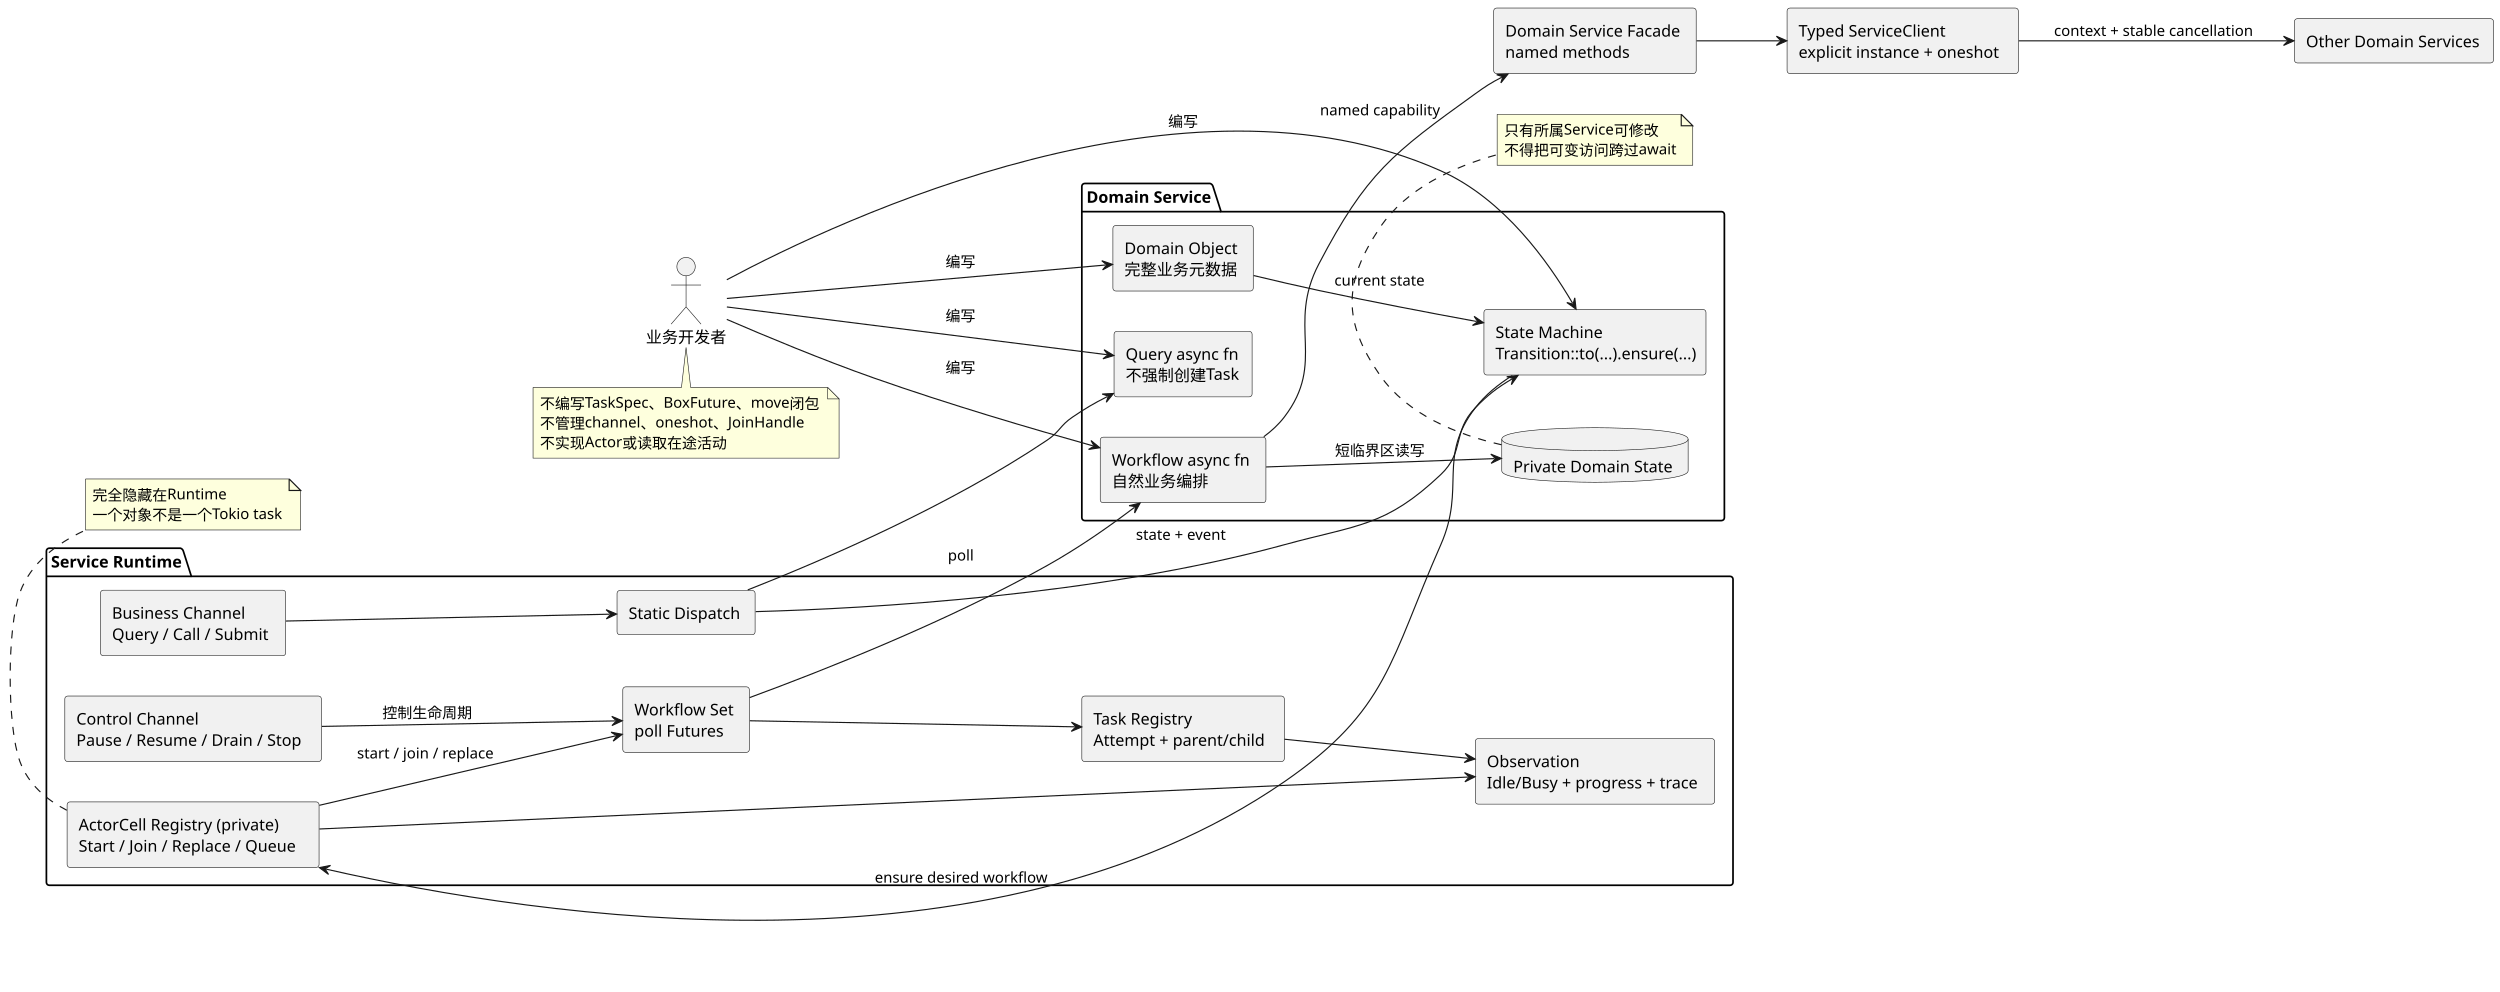
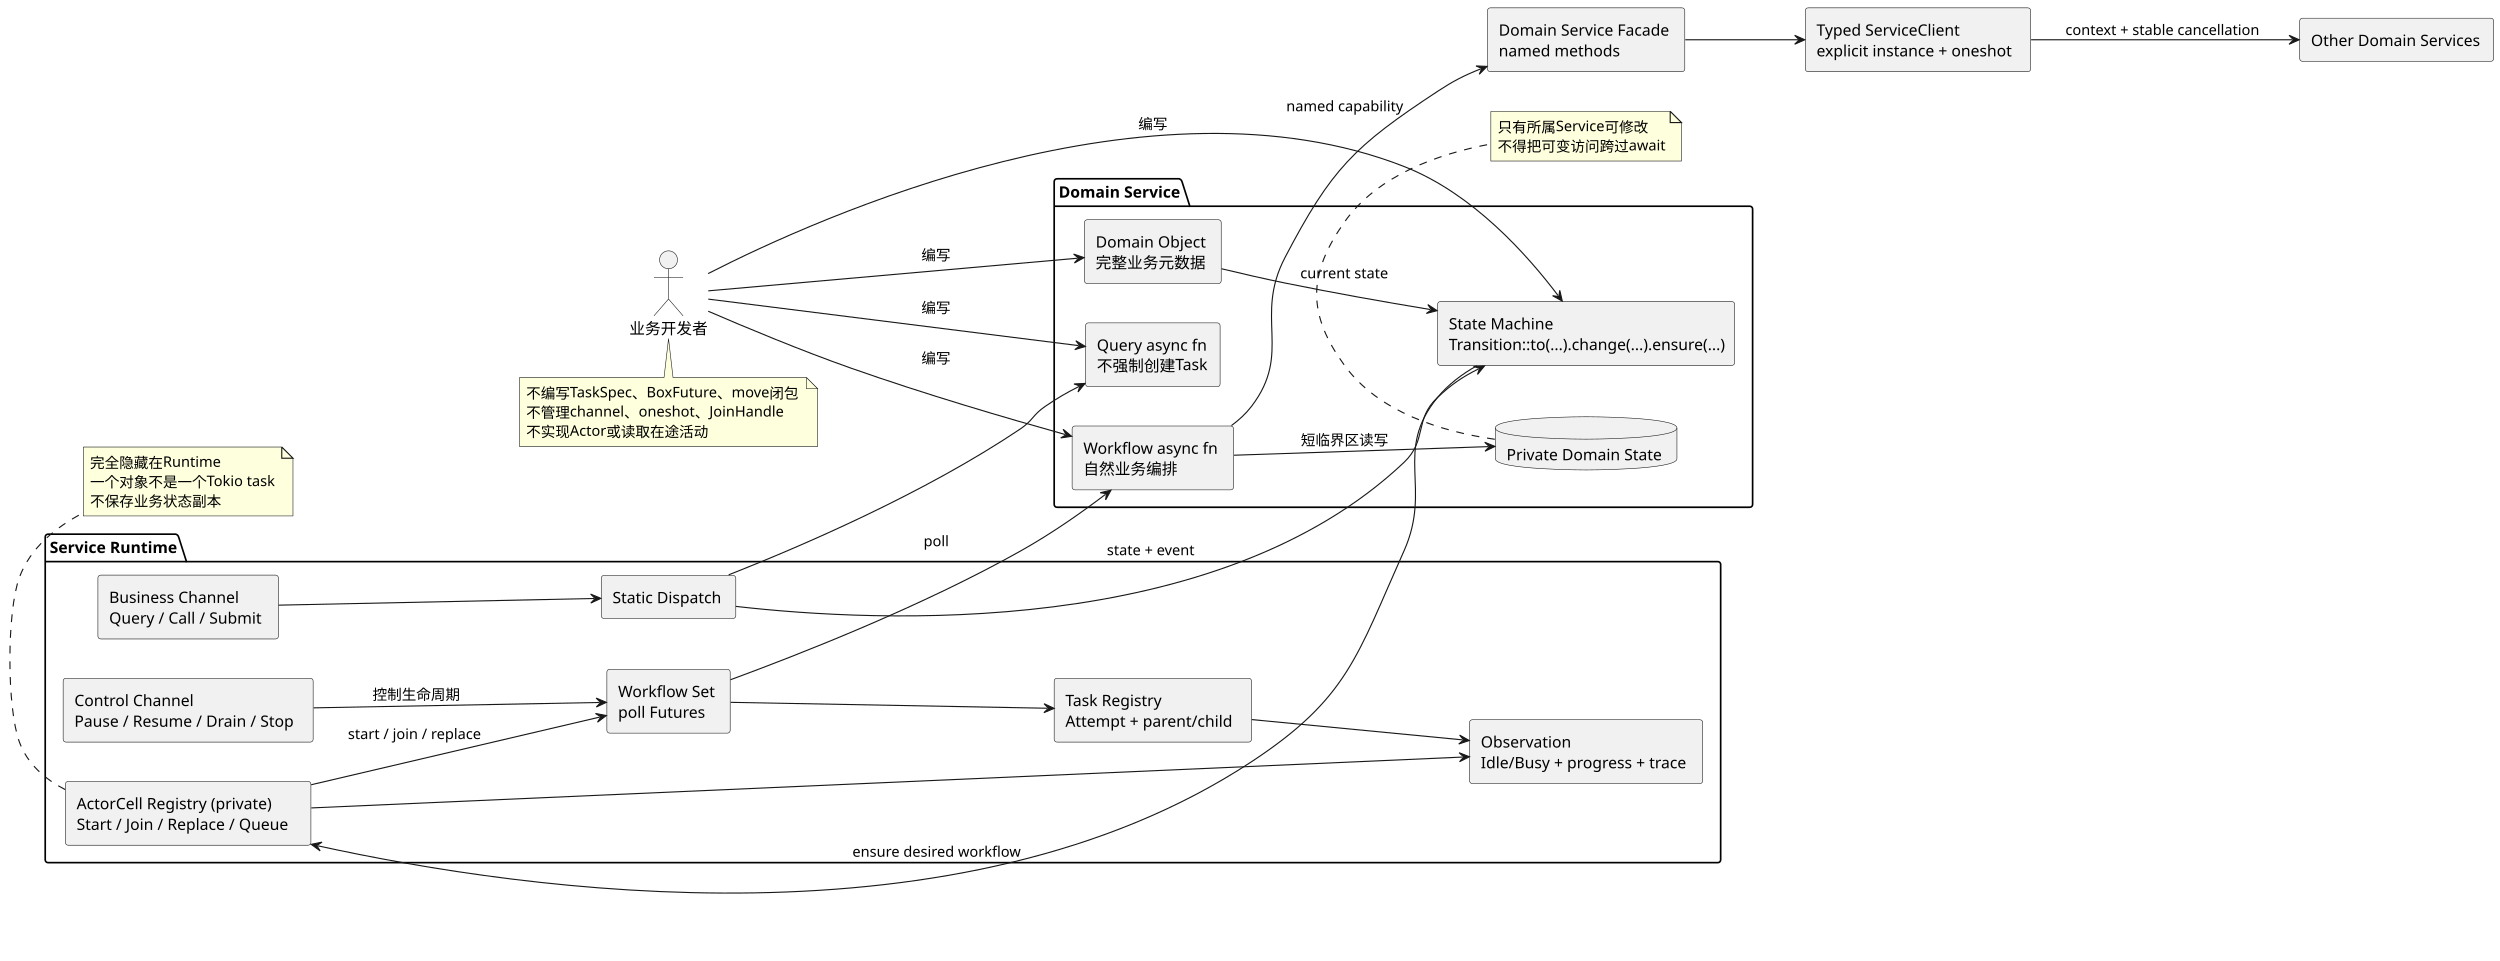
- <svg xmlns="http://www.w3.org/2000/svg" contentStyleType="text/css" height="862px" preserveAspectRatio="none" style="width:2173px;height:862px;background:#FFFFFF;" version="1.1" viewBox="0 0 2173 862" width="2173px" zoomAndPan="magnify">
+ <svg xmlns="http://www.w3.org/2000/svg" contentStyleType="text/css" height="857px" preserveAspectRatio="none" style="width:2230px;height:857px;background:#FFFFFF;" version="1.1" viewBox="0 0 2230 857" width="2230px" zoomAndPan="magnify">
  <defs />
  <g>
    <g id="cluster_Domain Service">
-       <path d="M942.83,159.48 L1051.83,159.48 A3.75,3.75 0 0 1 1054.33,161.98 L1061.33,183.958 L1496.33,183.958 A2.5,2.5 0 0 1 1498.83,186.458 L1498.83,449.98 A2.5,2.5 0 0 1 1496.33,452.48 L942.83,452.48 A2.5,2.5 0 0 1 940.33,449.98 L940.33,161.98 A2.5,2.5 0 0 1 942.83,159.48 " fill="none" style="stroke:#000000;stroke-width:1.5;" />
+       <path d="M942.83,159.48 L1051.83,159.48 A3.75,3.75 0 0 1 1054.33,161.98 L1061.33,183.958 L1560.83,183.958 A2.5,2.5 0 0 1 1563.33,186.458 L1563.33,449.98 A2.5,2.5 0 0 1 1560.83,452.48 L942.83,452.48 A2.5,2.5 0 0 1 940.33,449.98 L940.33,161.98 A2.5,2.5 0 0 1 942.83,159.48 " fill="none" style="stroke:#000000;stroke-width:1.5;" />
      <line style="stroke:#000000;stroke-width:1.5;" x1="940.33" x2="1061.33" y1="183.958" y2="183.958" />
      <text fill="#000000" font-family="Microsoft YaHei" font-size="14" font-weight="bold" lengthAdjust="spacing" textLength="108" x="944.33" y="176.293">Domain Service</text>
    </g>
    <g id="cluster_Service Runtime">
-       <path d="M42.83,476.48 L156.83,476.48 A3.75,3.75 0 0 1 159.33,478.98 L166.33,500.957 L1503.83,500.957 A2.5,2.5 0 0 1 1506.33,503.457 L1506.33,766.98 A2.5,2.5 0 0 1 1503.83,769.48 L42.83,769.48 A2.5,2.5 0 0 1 40.33,766.98 L40.33,478.98 A2.5,2.5 0 0 1 42.83,476.48 " fill="none" style="stroke:#000000;stroke-width:1.5;" />
+       <path d="M42.83,476.48 L156.83,476.48 A3.75,3.75 0 0 1 159.33,478.98 L166.33,500.957 L1532.33,500.957 A2.5,2.5 0 0 1 1534.83,503.457 L1534.83,766.98 A2.5,2.5 0 0 1 1532.33,769.48 L42.83,769.48 A2.5,2.5 0 0 1 40.33,766.98 L40.33,478.98 A2.5,2.5 0 0 1 42.83,476.48 " fill="none" style="stroke:#000000;stroke-width:1.5;" />
      <line style="stroke:#000000;stroke-width:1.5;" x1="40.33" x2="166.33" y1="500.957" y2="500.957" />
      <text fill="#000000" font-family="Microsoft YaHei" font-size="14" font-weight="bold" lengthAdjust="spacing" textLength="113" x="44.33" y="493.293">Service Runtime</text>
    </g>
    <g id="elem_Object">
      <rect fill="#F1F1F1" height="56.955" rx="2.5" ry="2.5" style="stroke:#181818;stroke-width:0.5;" width="122" x="967.33" y="196" />
      <text fill="#000000" font-family="Microsoft YaHei" font-size="14" lengthAdjust="spacing" textLength="102" x="977.33" y="220.814">Domain Object</text>
      <text fill="#000000" font-family="Microsoft YaHei" font-size="14" lengthAdjust="spacing" textLength="98" x="977.33" y="239.291">完整业务元数据</text>
    </g>
    <g id="elem_Machine">
-       <rect fill="#F1F1F1" height="56.955" rx="2.5" ry="2.5" style="stroke:#181818;stroke-width:0.5;" width="193" x="1289.83" y="269" />
-       <text fill="#000000" font-family="Microsoft YaHei" font-size="14" lengthAdjust="spacing" textLength="97" x="1299.83" y="293.813">State Machine</text>
-       <text fill="#000000" font-family="Microsoft YaHei" font-size="14" lengthAdjust="spacing" textLength="173" x="1299.83" y="312.291">Transition::to(...).ensure(...)</text>
+       <rect fill="#F1F1F1" height="56.955" rx="2.5" ry="2.5" style="stroke:#181818;stroke-width:0.5;" width="265" x="1282.33" y="269" />
+       <text fill="#000000" font-family="Microsoft YaHei" font-size="14" lengthAdjust="spacing" textLength="97" x="1292.33" y="293.813">State Machine</text>
+       <text fill="#000000" font-family="Microsoft YaHei" font-size="14" lengthAdjust="spacing" textLength="245" x="1292.33" y="312.291">Transition::to(...).change(...).ensure(...)</text>
    </g>
    <g id="elem_Query">
      <rect fill="#F1F1F1" height="56.955" rx="2.5" ry="2.5" style="stroke:#181818;stroke-width:0.5;" width="120" x="968.33" y="288" />
      <text fill="#000000" font-family="Microsoft YaHei" font-size="14" lengthAdjust="spacing" textLength="99" x="978.33" y="312.813">Query async fn</text>
      <text fill="#000000" font-family="Microsoft YaHei" font-size="14" lengthAdjust="spacing" textLength="100" x="978.33" y="331.291">不强制创建Task</text>
    </g>
    <g id="elem_Workflow">
      <rect fill="#F1F1F1" height="56.955" rx="2.5" ry="2.5" style="stroke:#181818;stroke-width:0.5;" width="144" x="956.33" y="380" />
      <text fill="#000000" font-family="Microsoft YaHei" font-size="14" lengthAdjust="spacing" textLength="124" x="966.33" y="404.813">Workflow async fn</text>
      <text fill="#000000" font-family="Microsoft YaHei" font-size="14" lengthAdjust="spacing" textLength="84" x="966.33" y="423.291">自然业务编排</text>
    </g>
    <g id="elem_State">
-       <path d="M1305.33,381.74 C1305.33,371.74 1386.33,371.74 1386.33,371.74 C1386.33,371.74 1467.33,371.74 1467.33,381.74 L1467.33,409.217 C1467.33,419.217 1386.33,419.217 1386.33,419.217 C1386.33,419.217 1305.33,419.217 1305.33,409.217 L1305.33,381.74 " fill="#F1F1F1" style="stroke:#181818;stroke-width:0.5;" />
-       <path d="M1305.33,381.74 C1305.33,391.74 1386.33,391.74 1386.33,391.74 C1386.33,391.74 1467.33,391.74 1467.33,381.74 " fill="none" style="stroke:#181818;stroke-width:0.5;" />
-       <text fill="#000000" font-family="Microsoft YaHei" font-size="14" lengthAdjust="spacing" textLength="142" x="1315.33" y="410.553">Private Domain State</text>
+       <path d="M1333.83,381.74 C1333.83,371.74 1414.83,371.74 1414.83,371.74 C1414.83,371.74 1495.83,371.74 1495.83,381.74 L1495.83,409.217 C1495.83,419.217 1414.83,419.217 1414.83,419.217 C1414.83,419.217 1333.83,419.217 1333.83,409.217 L1333.83,381.74 " fill="#F1F1F1" style="stroke:#181818;stroke-width:0.5;" />
+       <path d="M1333.83,381.74 C1333.83,391.74 1414.83,391.74 1414.83,391.74 C1414.83,391.74 1495.83,391.74 1495.83,381.74 " fill="none" style="stroke:#181818;stroke-width:0.5;" />
+       <text fill="#000000" font-family="Microsoft YaHei" font-size="14" lengthAdjust="spacing" textLength="142" x="1343.83" y="410.553">Private Domain State</text>
    </g>
    <g id="elem_Control">
      <rect fill="#F1F1F1" height="56.955" rx="2.5" ry="2.5" style="stroke:#181818;stroke-width:0.5;" width="223" x="56.33" y="605" />
      <text fill="#000000" font-family="Microsoft YaHei" font-size="14" lengthAdjust="spacing" textLength="110" x="66.33" y="629.813">Control Channel</text>
      <text fill="#000000" font-family="Microsoft YaHei" font-size="14" lengthAdjust="spacing" textLength="203" x="66.33" y="648.291">Pause / Resume / Drain / Stop</text>
    </g>
    <g id="elem_Business">
      <rect fill="#F1F1F1" height="56.955" rx="2.5" ry="2.5" style="stroke:#181818;stroke-width:0.5;" width="161" x="87.33" y="513" />
      <text fill="#000000" font-family="Microsoft YaHei" font-size="14" lengthAdjust="spacing" textLength="117" x="97.33" y="537.813">Business Channel</text>
      <text fill="#000000" font-family="Microsoft YaHei" font-size="14" lengthAdjust="spacing" textLength="141" x="97.33" y="556.291">Query / Call / Submit</text>
    </g>
    <g id="elem_Dispatch">
      <rect fill="#F1F1F1" height="38.477" rx="2.5" ry="2.5" style="stroke:#181818;stroke-width:0.5;" width="120" x="536.33" y="513.24" />
      <text fill="#000000" font-family="Microsoft YaHei" font-size="14" lengthAdjust="spacing" textLength="100" x="546.33" y="538.053">Static Dispatch</text>
    </g>
    <g id="elem_ActorCell">
      <rect fill="#F1F1F1" height="56.955" rx="2.5" ry="2.5" style="stroke:#181818;stroke-width:0.5;" width="219" x="58.33" y="697" />
      <text fill="#000000" font-family="Microsoft YaHei" font-size="14" lengthAdjust="spacing" textLength="178" x="68.33" y="721.813">ActorCell Registry (private)</text>
      <text fill="#000000" font-family="Microsoft YaHei" font-size="14" lengthAdjust="spacing" textLength="199" x="68.33" y="740.291">Start / Join / Replace / Queue</text>
    </g>
    <g id="elem_Futures">
      <rect fill="#F1F1F1" height="56.955" rx="2.5" ry="2.5" style="stroke:#181818;stroke-width:0.5;" width="110" x="541.33" y="597" />
      <text fill="#000000" font-family="Microsoft YaHei" font-size="14" lengthAdjust="spacing" textLength="90" x="551.33" y="621.813">Workflow Set</text>
      <text fill="#000000" font-family="Microsoft YaHei" font-size="14" lengthAdjust="spacing" textLength="79" x="551.33" y="640.291">poll Futures</text>
    </g>
    <g id="elem_Tasks">
      <rect fill="#F1F1F1" height="56.955" rx="2.5" ry="2.5" style="stroke:#181818;stroke-width:0.5;" width="176" x="940.33" y="605" />
      <text fill="#000000" font-family="Microsoft YaHei" font-size="14" lengthAdjust="spacing" textLength="87" x="950.33" y="629.813">Task Registry</text>
      <text fill="#000000" font-family="Microsoft YaHei" font-size="14" lengthAdjust="spacing" textLength="156" x="950.33" y="648.291">Attempt + parent/child</text>
    </g>
    <g id="elem_Observation">
-       <rect fill="#F1F1F1" height="56.955" rx="2.5" ry="2.5" style="stroke:#181818;stroke-width:0.5;" width="208" x="1282.33" y="642" />
-       <text fill="#000000" font-family="Microsoft YaHei" font-size="14" lengthAdjust="spacing" textLength="81" x="1292.33" y="666.813">Observation</text>
-       <text fill="#000000" font-family="Microsoft YaHei" font-size="14" lengthAdjust="spacing" textLength="188" x="1292.33" y="685.291">Idle/Busy + progress + trace</text>
+       <rect fill="#F1F1F1" height="56.955" rx="2.5" ry="2.5" style="stroke:#181818;stroke-width:0.5;" width="208" x="1310.83" y="642" />
+       <text fill="#000000" font-family="Microsoft YaHei" font-size="14" lengthAdjust="spacing" textLength="81" x="1320.83" y="666.813">Observation</text>
+       <text fill="#000000" font-family="Microsoft YaHei" font-size="14" lengthAdjust="spacing" textLength="188" x="1320.83" y="685.291">Idle/Busy + progress + trace</text>
    </g>
    <g id="elem_Developer">
      <ellipse cx="596.33" cy="231.74" fill="#F1F1F1" rx="8" ry="8" style="stroke:#181818;stroke-width:0.5;" />
      <path d="M596.33,239.74 L596.33,266.74 M583.33,247.74 L609.33,247.74 M596.33,266.74 L583.33,281.74 M596.33,266.74 L609.33,281.74 " fill="none" style="stroke:#181818;stroke-width:0.5;" />
      <text fill="#000000" font-family="Microsoft YaHei" font-size="14" lengthAdjust="spacing" textLength="70" x="561.33" y="298.053">业务开发者</text>
    </g>
    <g id="elem_Facade">
-       <rect fill="#F1F1F1" height="56.955" rx="2.5" ry="2.5" style="stroke:#181818;stroke-width:0.5;" width="176" x="1298.33" y="7" />
-       <text fill="#000000" font-family="Microsoft YaHei" font-size="14" lengthAdjust="spacing" textLength="156" x="1308.33" y="31.814">Domain Service Facade</text>
-       <text fill="#000000" font-family="Microsoft YaHei" font-size="14" lengthAdjust="spacing" textLength="110" x="1308.33" y="50.291">named methods</text>
+       <rect fill="#F1F1F1" height="56.955" rx="2.5" ry="2.5" style="stroke:#181818;stroke-width:0.5;" width="176" x="1326.83" y="7" />
+       <text fill="#000000" font-family="Microsoft YaHei" font-size="14" lengthAdjust="spacing" textLength="156" x="1336.83" y="31.814">Domain Service Facade</text>
+       <text fill="#000000" font-family="Microsoft YaHei" font-size="14" lengthAdjust="spacing" textLength="110" x="1336.83" y="50.291">named methods</text>
    </g>
    <g id="elem_Client">
-       <rect fill="#F1F1F1" height="56.955" rx="2.5" ry="2.5" style="stroke:#181818;stroke-width:0.5;" width="201" x="1553.33" y="7" />
-       <text fill="#000000" font-family="Microsoft YaHei" font-size="14" lengthAdjust="spacing" textLength="131" x="1563.33" y="31.814">Typed ServiceClient</text>
-       <text fill="#000000" font-family="Microsoft YaHei" font-size="14" lengthAdjust="spacing" textLength="181" x="1563.33" y="50.291">explicit instance + oneshot</text>
+       <rect fill="#F1F1F1" height="56.955" rx="2.5" ry="2.5" style="stroke:#181818;stroke-width:0.5;" width="201" x="1610.33" y="7" />
+       <text fill="#000000" font-family="Microsoft YaHei" font-size="14" lengthAdjust="spacing" textLength="131" x="1620.33" y="31.814">Typed ServiceClient</text>
+       <text fill="#000000" font-family="Microsoft YaHei" font-size="14" lengthAdjust="spacing" textLength="181" x="1620.33" y="50.291">explicit instance + oneshot</text>
    </g>
    <g id="elem_Other">
-       <rect fill="#F1F1F1" height="38.477" rx="2.5" ry="2.5" style="stroke:#181818;stroke-width:0.5;" width="173" x="1994.33" y="16.24" />
-       <text fill="#000000" font-family="Microsoft YaHei" font-size="14" lengthAdjust="spacing" textLength="153" x="2004.33" y="41.053">Other Domain Services</text>
+       <rect fill="#F1F1F1" height="38.477" rx="2.5" ry="2.5" style="stroke:#181818;stroke-width:0.5;" width="173" x="2051.33" y="16.24" />
+       <text fill="#000000" font-family="Microsoft YaHei" font-size="14" lengthAdjust="spacing" textLength="153" x="2061.33" y="41.053">Other Domain Services</text>
    </g>
    <g id="elem_GMN39">
      <path d="M463.33,336.74 L463.33,398.213 A0,0 0 0 0 463.33,398.213 L729.33,398.213 A0,0 0 0 0 729.33,398.213 L729.33,346.74 L719.33,336.74 L600.33,336.74 L596.33,301.99 L592.33,336.74 L463.33,336.74 A0,0 0 0 0 463.33,336.74 " fill="#FEFFDD" style="stroke:#181818;stroke-width:0.5;" />
      <path d="M719.33,336.74 L719.33,346.74 L729.33,346.74 L719.33,336.74 " fill="#FEFFDD" style="stroke:#181818;stroke-width:0.5;" />
      <text fill="#000000" font-family="Microsoft YaHei" font-size="13" lengthAdjust="spacing" textLength="245" x="469.33" y="355.495">不编写TaskSpec、BoxFuture、move闭包</text>
      <text fill="#000000" font-family="Microsoft YaHei" font-size="13" lengthAdjust="spacing" textLength="230" x="469.33" y="372.653">不管理channel、oneshot、JoinHandle</text>
      <text fill="#000000" font-family="Microsoft YaHei" font-size="13" lengthAdjust="spacing" textLength="164" x="469.33" y="389.811">不实现Actor或读取在途活动</text>
    </g>
    <g id="elem_GMN42">
-       <path d="M1301.33,99.32 L1301.33,143.635 L1471.33,143.635 L1471.33,109.32 L1461.33,99.32 L1301.33,99.32 " fill="#FEFFDD" style="stroke:#181818;stroke-width:0.5;" />
-       <path d="M1461.33,99.32 L1461.33,109.32 L1471.33,109.32 L1461.33,99.32 " fill="#FEFFDD" style="stroke:#181818;stroke-width:1.0;" />
-       <text fill="#000000" font-family="Microsoft YaHei" font-size="13" lengthAdjust="spacing" textLength="135" x="1307.33" y="118.075">只有所属Service可修改</text>
-       <text fill="#000000" font-family="Microsoft YaHei" font-size="13" lengthAdjust="spacing" textLength="149" x="1307.33" y="135.233">不得把可变访问跨过await</text>
+       <path d="M1329.83,99.32 L1329.83,143.635 L1499.83,143.635 L1499.83,109.32 L1489.83,99.32 L1329.83,99.32 " fill="#FEFFDD" style="stroke:#181818;stroke-width:0.5;" />
+       <path d="M1489.83,99.32 L1489.83,109.32 L1499.83,109.32 L1489.83,99.32 " fill="#FEFFDD" style="stroke:#181818;stroke-width:1.0;" />
+       <text fill="#000000" font-family="Microsoft YaHei" font-size="13" lengthAdjust="spacing" textLength="135" x="1335.83" y="118.075">只有所属Service可修改</text>
+       <text fill="#000000" font-family="Microsoft YaHei" font-size="13" lengthAdjust="spacing" textLength="149" x="1335.83" y="135.233">不得把可变访问跨过await</text>
    </g>
    <g id="elem_GMN45">
-       <path d="M74.33,416.32 L74.33,460.635 L261.33,460.635 L261.33,426.32 L251.33,416.32 L74.33,416.32 " fill="#FEFFDD" style="stroke:#181818;stroke-width:0.5;" />
-       <path d="M251.33,416.32 L251.33,426.32 L261.33,426.32 L251.33,416.32 " fill="#FEFFDD" style="stroke:#181818;stroke-width:1.0;" />
-       <text fill="#000000" font-family="Microsoft YaHei" font-size="13" lengthAdjust="spacing" textLength="116" x="80.33" y="435.075">完全隐藏在Runtime</text>
-       <text fill="#000000" font-family="Microsoft YaHei" font-size="13" lengthAdjust="spacing" textLength="166" x="80.33" y="452.233">一个对象不是一个Tokio task</text>
+       <path d="M74.33,398.74 L74.33,460.213 L261.33,460.213 L261.33,408.74 L251.33,398.74 L74.33,398.74 " fill="#FEFFDD" style="stroke:#181818;stroke-width:0.5;" />
+       <path d="M251.33,398.74 L251.33,408.74 L261.33,408.74 L251.33,398.74 " fill="#FEFFDD" style="stroke:#181818;stroke-width:1.0;" />
+       <text fill="#000000" font-family="Microsoft YaHei" font-size="13" lengthAdjust="spacing" textLength="116" x="80.33" y="417.495">完全隐藏在Runtime</text>
+       <text fill="#000000" font-family="Microsoft YaHei" font-size="13" lengthAdjust="spacing" textLength="166" x="80.33" y="434.653">一个对象不是一个Tokio task</text>
+       <text fill="#000000" font-family="Microsoft YaHei" font-size="13" lengthAdjust="spacing" textLength="117" x="80.33" y="451.811">不保存业务状态副本</text>
    </g>
    <g id="link_Developer_Query">
      <path d="M631.79,266.81 C705.03,276 870.957,296.842 962.147,308.293 " fill="none" id="Developer-to-Query" style="stroke:#181818;stroke-width:1.0;" />
      <polygon fill="#181818" points="968.1,309.04,959.668,303.95,963.139,308.417,958.672,311.888,968.1,309.04" style="stroke:#181818;stroke-width:1.0;" />
      <text fill="#000000" font-family="Microsoft YaHei" font-size="13" lengthAdjust="spacing" textLength="26" x="821.83" y="279.235">编写</text>
    </g>
    <g id="link_Developer_Workflow">
-       <path d="M631.72,277.62 C664.26,291.68 714.64,312.75 759.33,328.48 C825.17,351.65 895.791,372.418 950.131,387.578 " fill="none" id="Developer-to-Workflow" style="stroke:#181818;stroke-width:1.0;" />
+       <path d="M631.72,277.62 C664.26,291.68 714.64,312.75 759.33,328.48 C825.17,351.66 895.791,372.418 950.131,387.578 " fill="none" id="Developer-to-Workflow" style="stroke:#181818;stroke-width:1.0;" />
      <polygon fill="#181818" points="955.91,389.19,948.316,382.919,951.094,387.846,946.166,390.624,955.91,389.19" style="stroke:#181818;stroke-width:1.0;" />
      <text fill="#000000" font-family="Microsoft YaHei" font-size="13" lengthAdjust="spacing" textLength="26" x="821.83" y="324.235">编写</text>
    </g>
    <g id="link_Developer_Object">
      <path d="M631.79,259.43 C704.73,252.99 869.533,238.418 961.003,230.338 " fill="none" id="Developer-to-Object" style="stroke:#181818;stroke-width:1.0;" />
      <polygon fill="#181818" points="966.98,229.81,957.663,226.617,961.999,230.25,958.367,234.586,966.98,229.81" style="stroke:#181818;stroke-width:1.0;" />
      <text fill="#000000" font-family="Microsoft YaHei" font-size="13" lengthAdjust="spacing" textLength="26" x="821.83" y="232.235">编写</text>
    </g>
    <g id="link_Developer_Machine">
-       <path d="M631.75,243.16 C732.07,189.59 1031.11,49.41 1252.33,148.48 C1307.24,173.07 1345.773,227.585 1366.863,263.515 " fill="none" id="Developer-to-Machine" style="stroke:#181818;stroke-width:1.0;" />
-       <polygon fill="#181818" points="1369.9,268.69,1368.794,258.904,1367.369,264.378,1361.895,262.953,1369.9,268.69" style="stroke:#181818;stroke-width:1.0;" />
-       <text fill="#000000" font-family="Microsoft YaHei" font-size="13" lengthAdjust="spacing" textLength="26" x="1015.33" y="110.235">编写</text>
+       <path d="M631.66,244.03 C731.14,193.16 1026.84,60.35 1252.33,148.48 C1313.98,172.57 1362.621,227.664 1389.911,263.754 " fill="none" id="Developer-to-Machine" style="stroke:#181818;stroke-width:1.0;" />
+       <polygon fill="#181818" points="1393.53,268.54,1391.292,258.949,1390.514,264.552,1384.911,263.774,1393.53,268.54" style="stroke:#181818;stroke-width:1.0;" />
+       <text fill="#000000" font-family="Microsoft YaHei" font-size="13" lengthAdjust="spacing" textLength="26" x="1015.33" y="115.235">编写</text>
    </g>
    <g id="link_Business_Dispatch">
-       <path d="M248.55,539.8 C331.97,538.03 455.011,535.437 529.921,533.856 " fill="none" id="Business-to-Dispatch" style="stroke:#181818;stroke-width:1.0;" />
+       <path d="M248.55,539.8 C331.97,538.04 455.011,535.437 529.921,533.856 " fill="none" id="Business-to-Dispatch" style="stroke:#181818;stroke-width:1.0;" />
      <polygon fill="#181818" points="535.92,533.73,526.838,529.921,530.921,533.835,527.006,537.919,535.92,533.73" style="stroke:#181818;stroke-width:1.0;" />
    </g>
    <g id="link_Control_Futures">
      <path d="M279.77,631.4 C363.69,629.82 469.311,627.843 534.831,626.613 " fill="none" id="Control-to-Futures" style="stroke:#181818;stroke-width:1.0;" />
      <polygon fill="#181818" points="540.83,626.5,531.756,622.67,535.831,626.594,531.907,630.668,540.83,626.5" style="stroke:#181818;stroke-width:1.0;" />
      <text fill="#000000" font-family="Microsoft YaHei" font-size="13" lengthAdjust="spacing" textLength="78" x="332.33" y="624.235">控制生命周期</text>
    </g>
    <g id="link_Dispatch_Query">
-       <path d="M649.94,512.76 C714.23,487.47 824.97,439.92 910.33,382.48 C921.29,375.1 921.38,369.88 932.33,362.48 C943.34,355.04 950.37,350.816 962.48,344.726 " fill="none" id="Dispatch-to-Query" style="stroke:#181818;stroke-width:1.0;" />
+       <path d="M649.94,512.77 C714.23,487.47 824.97,439.92 910.33,382.48 C921.29,375.1 921.38,369.88 932.33,362.48 C943.34,355.04 950.37,350.816 962.48,344.726 " fill="none" id="Dispatch-to-Query" style="stroke:#181818;stroke-width:1.0;" />
      <polygon fill="#181818" points="967.84,342.03,958.002,342.5,963.373,344.276,961.597,349.647,967.84,342.03" style="stroke:#181818;stroke-width:1.0;" />
    </g>
    <g id="link_Dispatch_Machine">
-       <path d="M656.82,531.63 C754.47,528.94 954.09,517.93 1116.33,473.48 C1180.22,455.97 1204.2,458 1252.33,412.48 C1273.42,392.54 1262.1,375.29 1282.33,354.48 C1292.94,343.56 1300.927,337.209 1314.256,329.379 " fill="none" id="Dispatch-to-Machine" style="stroke:#181818;stroke-width:1.0;" />
-       <polygon fill="#181818" points="1319.43,326.34,1309.644,327.449,1315.119,328.872,1313.696,334.347,1319.43,326.34" style="stroke:#181818;stroke-width:1.0;" />
-       <text fill="#000000" font-family="Microsoft YaHei" font-size="13" lengthAdjust="spacing" textLength="82" x="987.33" y="469.235">state + event</text>
+       <path d="M656.39,540.9 C783.63,555.46 1085.61,570.16 1252.33,412.48 C1273.42,392.54 1261.12,374.29 1282.33,354.48 C1294.42,343.18 1303.741,336.589 1318.851,329.049 " fill="none" id="Dispatch-to-Machine" style="stroke:#181818;stroke-width:1.0;" />
+       <polygon fill="#181818" points="1324.22,326.37,1314.381,326.809,1319.746,328.603,1317.953,333.968,1324.22,326.37" style="stroke:#181818;stroke-width:1.0;" />
+       <text fill="#000000" font-family="Microsoft YaHei" font-size="13" lengthAdjust="spacing" textLength="82" x="987.33" y="495.235">state + event</text>
    </g>
    <g id="link_Object_Machine">
-       <path d="M1089.63,239.5 C1107.81,243.87 1127.85,248.53 1146.33,252.48 C1193.3,262.51 1239.808,271.428 1283.558,279.448 " fill="none" id="Object-to-Machine" style="stroke:#181818;stroke-width:1.0;" />
-       <polygon fill="#181818" points="1289.46,280.53,1281.329,274.973,1284.542,279.628,1279.886,282.842,1289.46,280.53" style="stroke:#181818;stroke-width:1.0;" />
+       <path d="M1089.58,239.73 C1107.76,244.1 1127.81,248.71 1146.33,252.48 C1190.29,261.42 1232.641,268.96 1275.941,276.13 " fill="none" id="Object-to-Machine" style="stroke:#181818;stroke-width:1.0;" />
+       <polygon fill="#181818" points="1281.86,277.11,1273.634,271.693,1276.927,276.293,1272.328,279.586,1281.86,277.11" style="stroke:#181818;stroke-width:1.0;" />
      <text fill="#000000" font-family="Microsoft YaHei" font-size="13" lengthAdjust="spacing" textLength="79" x="1159.83" y="248.235">current state</text>
    </g>
    <g id="link_Machine_ActorCell">
-       <path d="M1314.52,326.4 C1302.38,334.01 1290.93,343.3 1282.33,354.48 C1249.05,397.69 1274.33,423.57 1252.33,473.48 C1208.07,573.86 1206.66,617.22 1116.33,679.48 C860.39,855.89 472.63,798.501 283.5,755.471 " fill="none" id="Machine-to-ActorCell" style="stroke:#181818;stroke-width:1.0;" />
-       <polygon fill="#181818" points="277.65,754.14,285.538,760.037,282.525,755.249,287.313,752.236,277.65,754.14" style="stroke:#181818;stroke-width:1.0;" />
-       <text fill="#000000" font-family="Microsoft YaHei" font-size="13" lengthAdjust="spacing" textLength="149" x="760.33" y="767.235">ensure desired workflow</text>
+       <path d="M1317.3,326.28 C1304.08,333.7 1291.82,342.95 1282.33,354.48 C1242.72,402.6 1277.8,434.59 1252.33,491.48 C1210.19,585.6 1202.47,622.78 1116.33,679.48 C857.02,850.16 471.731,795.704 283.491,754.454 " fill="none" id="Machine-to-ActorCell" style="stroke:#181818;stroke-width:1.0;" />
+       <polygon fill="#181818" points="277.63,753.17,285.565,759.004,282.514,754.24,287.278,751.189,277.63,753.17" style="stroke:#181818;stroke-width:1.0;" />
+       <text fill="#000000" font-family="Microsoft YaHei" font-size="13" lengthAdjust="spacing" textLength="149" x="760.33" y="764.235">ensure desired workflow</text>
    </g>
    <g id="link_ActorCell_Futures">
-       <path d="M277.56,699.98 C361.72,680.25 468.888,655.119 534.988,639.629 " fill="none" id="ActorCell-to-Futures" style="stroke:#181818;stroke-width:1.0;" />
-       <polygon fill="#181818" points="540.83,638.26,531.155,636.419,535.962,639.401,532.98,644.208,540.83,638.26" style="stroke:#181818;stroke-width:1.0;" />
+       <path d="M277.56,699.99 C361.72,680.25 468.889,655.13 534.989,639.63 " fill="none" id="ActorCell-to-Futures" style="stroke:#181818;stroke-width:1.0;" />
+       <polygon fill="#181818" points="540.83,638.26,531.154,636.42,535.962,639.402,532.981,644.209,540.83,638.26" style="stroke:#181818;stroke-width:1.0;" />
      <text fill="#000000" font-family="Microsoft YaHei" font-size="13" lengthAdjust="spacing" textLength="122" x="310.33" y="659.235">start / join / replace</text>
    </g>
    <g id="link_Futures_Workflow">
-       <path d="M651.6,606.32 C715.37,582.88 823.5,540.27 910.33,491.48 C938.66,475.56 963.728,457.924 986.188,440.904 " fill="none" id="Futures-to-Workflow" style="stroke:#181818;stroke-width:1.0;" />
+       <path d="M651.6,606.32 C715.37,582.89 823.5,540.27 910.33,491.48 C938.66,475.56 963.728,457.924 986.188,440.904 " fill="none" id="Futures-to-Workflow" style="stroke:#181818;stroke-width:1.0;" />
      <polygon fill="#181818" points="990.97,437.28,981.381,439.528,986.985,440.3,986.213,445.904,990.97,437.28" style="stroke:#181818;stroke-width:1.0;" />
      <text fill="#000000" font-family="Microsoft YaHei" font-size="13" lengthAdjust="spacing" textLength="22" x="823.83" y="487.235">poll</text>
    </g>
    <g id="link_Workflow_State">
-       <path d="M1100.52,405.88 C1159.56,403.72 1237.494,400.88 1298.954,398.63 " fill="none" id="Workflow-to-State" style="stroke:#181818;stroke-width:1.0;" />
-       <polygon fill="#181818" points="1304.95,398.41,1295.81,394.742,1299.953,398.593,1296.102,402.737,1304.95,398.41" style="stroke:#181818;stroke-width:1.0;" />
-       <text fill="#000000" font-family="Microsoft YaHei" font-size="13" lengthAdjust="spacing" textLength="78" x="1160.33" y="396.235">短临界区读写</text>
+       <path d="M1100.75,406.06 C1166.77,403.83 1258.773,400.723 1327.493,398.393 " fill="none" id="Workflow-to-State" style="stroke:#181818;stroke-width:1.0;" />
+       <polygon fill="#181818" points="1333.49,398.19,1324.36,394.497,1328.493,398.359,1324.631,402.493,1333.49,398.19" style="stroke:#181818;stroke-width:1.0;" />
+       <text fill="#000000" font-family="Microsoft YaHei" font-size="13" lengthAdjust="spacing" textLength="78" x="1160.33" y="397.235">短临界区读写</text>
    </g>
    <g id="link_Workflow_Facade">
-       <path d="M1098.43,379.62 C1105.17,374.68 1111.35,368.99 1116.33,362.48 C1153.15,314.35 1118.21,283.16 1146.33,229.48 C1187.78,150.34 1209.82,133.66 1282.33,81.48 C1291.07,75.19 1295.473,72.211 1305.383,67.121 " fill="none" id="Workflow-to-Facade" style="stroke:#181818;stroke-width:1.0;" />
-       <polygon fill="#181818" points="1310.72,64.38,1300.887,64.934,1306.272,66.664,1304.542,72.05,1310.72,64.38" style="stroke:#181818;stroke-width:1.0;" />
-       <text fill="#000000" font-family="Microsoft YaHei" font-size="13" lengthAdjust="spacing" textLength="104" x="1147.33" y="100.235">named capability</text>
+       <path d="M1098.43,379.62 C1105.17,374.68 1111.35,368.99 1116.33,362.48 C1153.15,314.35 1118.21,283.16 1146.33,229.48 C1187.78,150.34 1207.71,130.59 1282.33,81.48 C1295.77,72.64 1305.507,67.478 1320.847,61.438 " fill="none" id="Workflow-to-Facade" style="stroke:#181818;stroke-width:1.0;" />
+       <polygon fill="#181818" points="1326.43,59.24,1316.59,58.815,1321.778,61.072,1319.521,66.259,1326.43,59.24" style="stroke:#181818;stroke-width:1.0;" />
+       <text fill="#000000" font-family="Microsoft YaHei" font-size="13" lengthAdjust="spacing" textLength="104" x="1147.33" y="99.235">named capability</text>
    </g>
    <g id="link_Facade_Client">
-       <path d="M1474.63,35.48 C1499.72,35.48 1521.27,35.48 1547.05,35.48 " fill="none" id="Facade-to-Client" style="stroke:#181818;stroke-width:1.0;" />
-       <polygon fill="#181818" points="1553.05,35.48,1544.05,31.48,1548.05,35.48,1544.05,39.48,1553.05,35.48" style="stroke:#181818;stroke-width:1.0;" />
+       <path d="M1503.24,35.48 C1536.76,35.48 1569.25,35.48 1603.85,35.48 " fill="none" id="Facade-to-Client" style="stroke:#181818;stroke-width:1.0;" />
+       <polygon fill="#181818" points="1609.85,35.48,1600.85,31.48,1604.85,35.48,1600.85,39.48,1609.85,35.48" style="stroke:#181818;stroke-width:1.0;" />
    </g>
    <g id="link_Client_Other">
-       <path d="M1754.74,35.48 C1827.37,35.48 1918.68,35.48 1987.85,35.48 " fill="none" id="Client-to-Other" style="stroke:#181818;stroke-width:1.0;" />
-       <polygon fill="#181818" points="1993.85,35.48,1984.85,31.48,1988.85,35.48,1984.85,39.48,1993.85,35.48" style="stroke:#181818;stroke-width:1.0;" />
-       <text fill="#000000" font-family="Microsoft YaHei" font-size="13" lengthAdjust="spacing" textLength="178" x="1785.33" y="31.235">context + stable cancellation</text>
+       <path d="M1811.74,35.48 C1884.37,35.48 1975.68,35.48 2044.85,35.48 " fill="none" id="Client-to-Other" style="stroke:#181818;stroke-width:1.0;" />
+       <polygon fill="#181818" points="2050.85,35.48,2041.85,31.48,2045.85,35.48,2041.85,39.48,2050.85,35.48" style="stroke:#181818;stroke-width:1.0;" />
+       <text fill="#000000" font-family="Microsoft YaHei" font-size="13" lengthAdjust="spacing" textLength="178" x="1842.33" y="31.235">context + stable cancellation</text>
    </g>
    <g id="link_Futures_Tasks">
      <path d="M651.79,626.49 C724.45,627.84 847.931,630.138 934.231,631.748 " fill="none" id="Futures-to-Tasks" style="stroke:#181818;stroke-width:1.0;" />
      <polygon fill="#181818" points="940.23,631.86,931.306,627.693,935.231,631.767,931.157,635.691,940.23,631.86" style="stroke:#181818;stroke-width:1.0;" />
    </g>
    <g id="link_Tasks_Observation">
-       <path d="M1116.42,642.53 C1166.44,647.73 1223.582,653.671 1276.092,659.121 " fill="none" id="Tasks-to-Observation" style="stroke:#181818;stroke-width:1.0;" />
-       <polygon fill="#181818" points="1282.06,659.74,1273.521,654.832,1277.087,659.224,1272.695,662.789,1282.06,659.74" style="stroke:#181818;stroke-width:1.0;" />
+       <path d="M1116.58,641.87 C1174.19,647.42 1243.968,654.135 1304.578,659.966 " fill="none" id="Tasks-to-Observation" style="stroke:#181818;stroke-width:1.0;" />
+       <polygon fill="#181818" points="1310.55,660.54,1301.974,655.697,1305.573,660.061,1301.208,663.66,1310.55,660.54" style="stroke:#181818;stroke-width:1.0;" />
    </g>
    <g id="link_ActorCell_Observation">
-       <path d="M277.59,720.56 C510.4,710.03 1048.326,685.711 1276.116,675.411 " fill="none" id="ActorCell-to-Observation" style="stroke:#181818;stroke-width:1.0;" />
-       <polygon fill="#181818" points="1282.11,675.14,1272.938,671.551,1277.115,675.366,1273.3,679.543,1282.11,675.14" style="stroke:#181818;stroke-width:1.0;" />
+       <path d="M277.68,720.67 C515.42,710.17 1072.326,685.565 1304.726,675.295 " fill="none" id="ActorCell-to-Observation" style="stroke:#181818;stroke-width:1.0;" />
+       <polygon fill="#181818" points="1310.72,675.03,1301.552,671.431,1305.725,675.251,1301.905,679.423,1310.72,675.03" style="stroke:#181818;stroke-width:1.0;" />
    </g>
    <g id="link_State_GMN42">
-       <path d="M1305.12,386.59 C1266.34,377.8 1223.25,360.39 1199.33,325.98 C1166.86,279.27 1167.62,245.21 1199.33,197.98 C1222.21,163.9 1263.23,145 1301.04,134.51 " fill="none" id="State-GMN42" style="stroke:#181818;stroke-width:1.0;stroke-dasharray:7.0,7.0;" />
+       <path d="M1333.36,391.84 C1286,385.03 1229.82,367.85 1199.33,325.98 C1165.84,279.99 1166.51,244.45 1199.33,197.98 C1228.7,156.39 1282.73,137.27 1329.34,128.54 " fill="none" id="State-GMN42" style="stroke:#181818;stroke-width:1.0;stroke-dasharray:7.0,7.0;" />
    </g>
    <g id="link_ActorCell_GMN45">
-       <path d="M58.07,704.29 C39.84,694.9 24.51,681.39 17.33,661.98 C6,631.34 6,545.61 17.33,514.98 C26.79,489.41 49.24,472.33 73.99,460.93 " fill="none" id="ActorCell-GMN45" style="stroke:#181818;stroke-width:1.0;stroke-dasharray:7.0,7.0;" />
+       <path d="M58.07,704.29 C39.84,694.9 24.51,681.39 17.33,661.98 C6,631.34 6,545.62 17.33,514.98 C26.97,488.91 49.3,470.52 73.88,457.65 " fill="none" id="ActorCell-GMN45" style="stroke:#181818;stroke-width:1.0;stroke-dasharray:7.0,7.0;" />
    </g>
  </g>
</svg>
